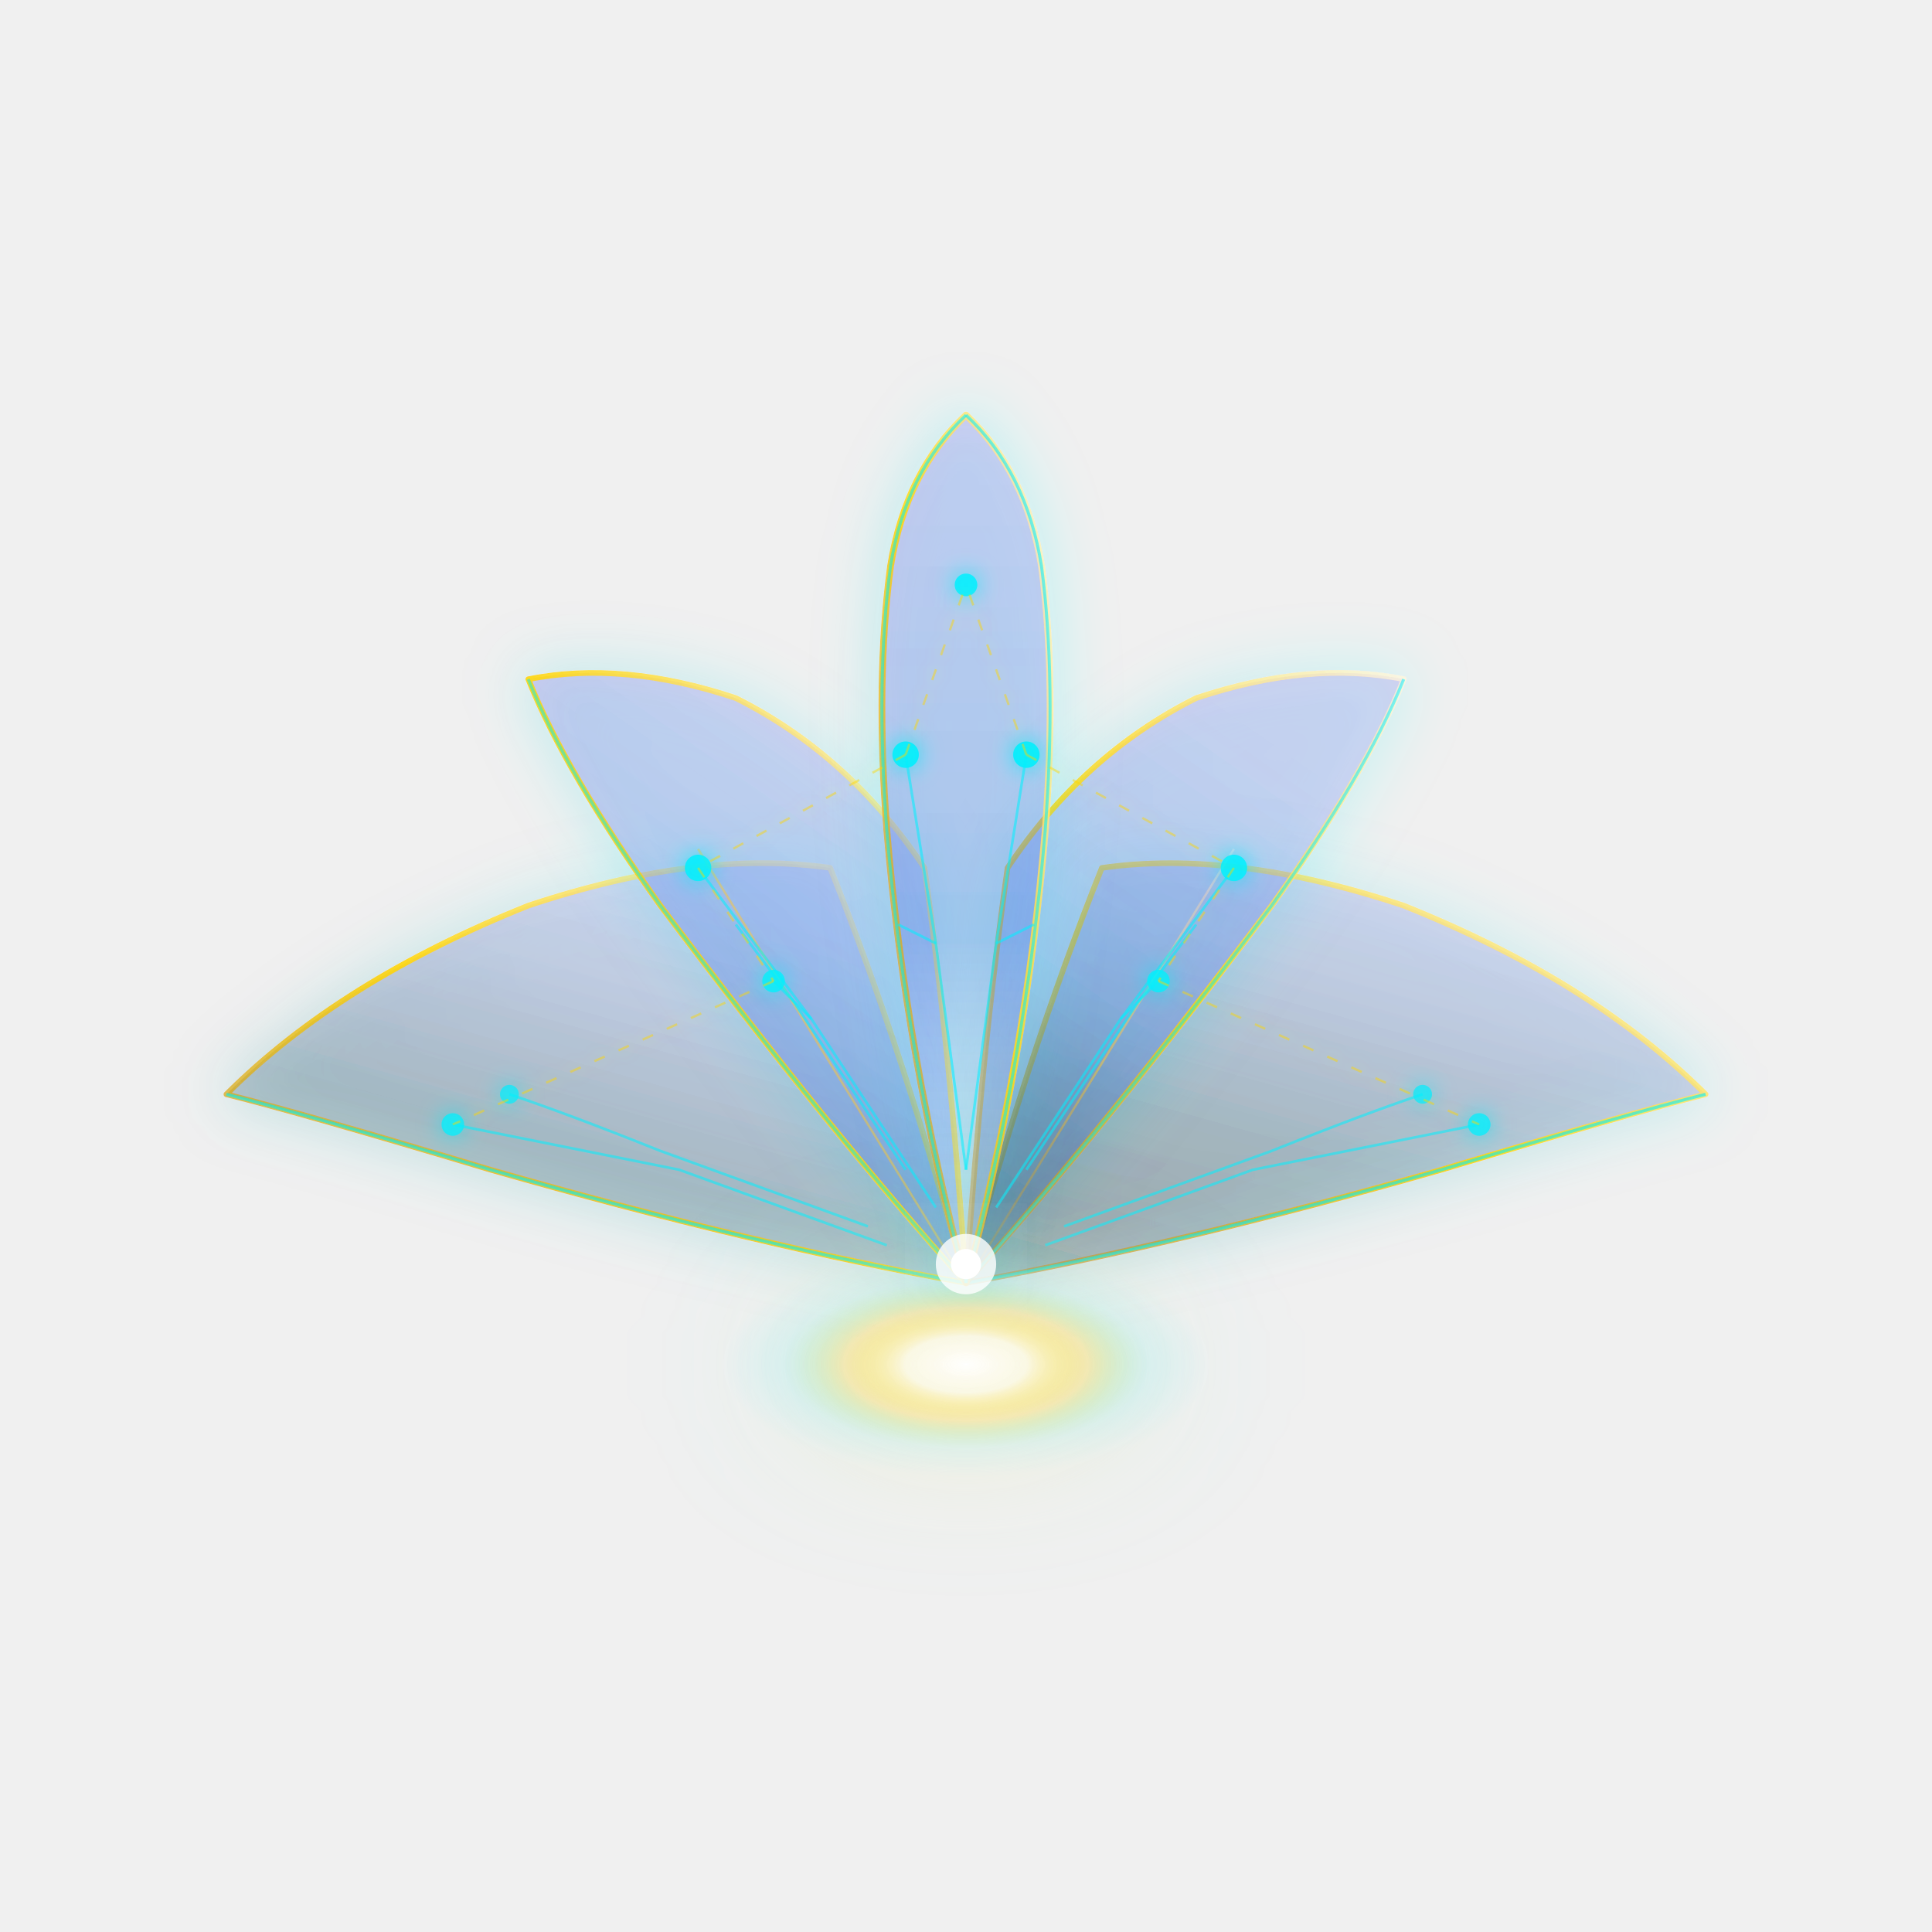
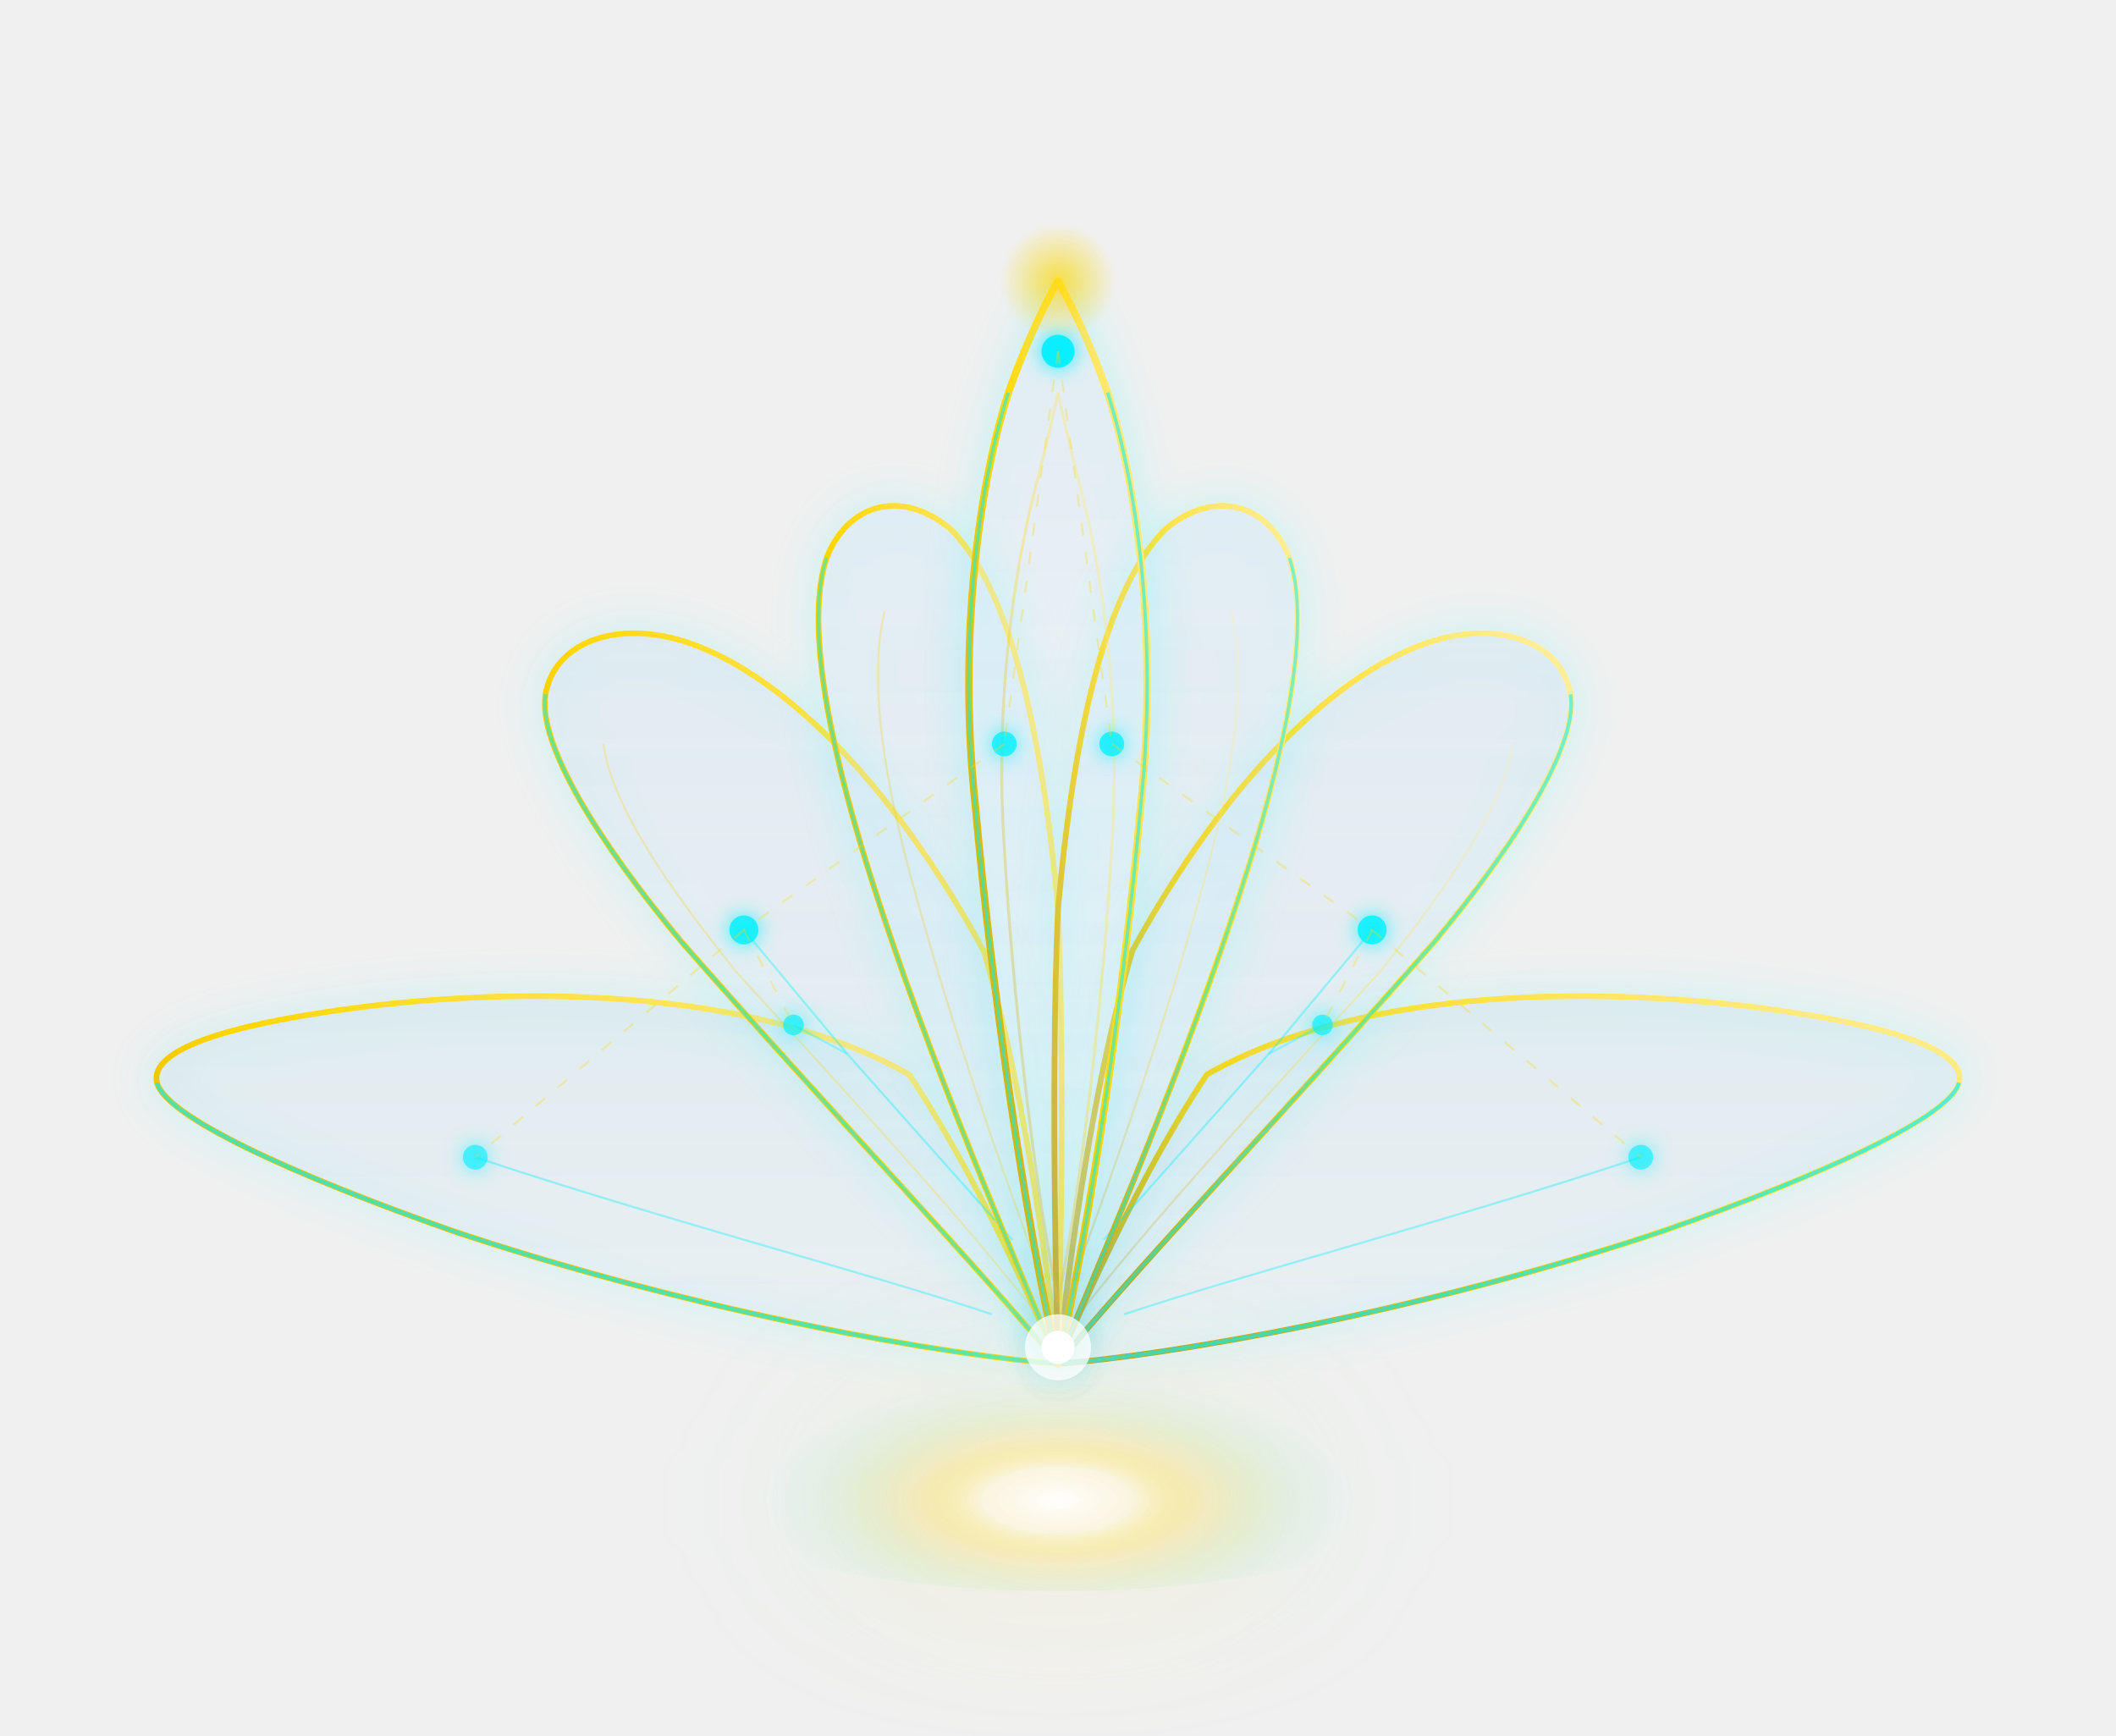
- <svg xmlns="http://www.w3.org/2000/svg" viewBox="0 0 512 512" width="512" height="512">
+ <svg xmlns="http://www.w3.org/2000/svg" viewBox="0 0 512 420" width="512" height="420">
  <defs>
-     <linearGradient id="petalGradOuter" x1="0%" y1="100%" x2="50%" y2="0%">
-       <stop offset="0%" stop-color="#0f0f2e" stop-opacity="0.3" />
-       <stop offset="40%" stop-color="#1e3a5f" stop-opacity="0.25" />
-       <stop offset="100%" stop-color="#7c3aed" stop-opacity="0.18" />
+     <linearGradient id="petalOuter" x1="50%" y1="100%" x2="50%" y2="0%">
+       <stop offset="0%" stop-color="#c0d8ff" stop-opacity="0.06" />
+       <stop offset="100%" stop-color="#90b8e8" stop-opacity="0.1" />
    </linearGradient>
-     <linearGradient id="petalGradInner" x1="0%" y1="100%" x2="50%" y2="0%">
-       <stop offset="0%" stop-color="#1e3a5f" stop-opacity="0.35" />
-       <stop offset="50%" stop-color="#4f46e5" stop-opacity="0.28" />
-       <stop offset="100%" stop-color="#7c3aed" stop-opacity="0.22" />
+     <linearGradient id="petalMid" x1="50%" y1="100%" x2="50%" y2="0%">
+       <stop offset="0%" stop-color="#d0e0ff" stop-opacity="0.08" />
+       <stop offset="100%" stop-color="#b8c8f8" stop-opacity="0.14" />
    </linearGradient>
-     <linearGradient id="petalGradCenter" x1="50%" y1="100%" x2="50%" y2="0%">
-       <stop offset="0%" stop-color="#ffffff" stop-opacity="0.15" />
-       <stop offset="40%" stop-color="#4f46e5" stop-opacity="0.3" />
-       <stop offset="100%" stop-color="#7c3aed" stop-opacity="0.25" />
+     <linearGradient id="petalInner" x1="50%" y1="100%" x2="50%" y2="0%">
+       <stop offset="0%" stop-color="#e0e8ff" stop-opacity="0.1" />
+       <stop offset="100%" stop-color="#d0d8ff" stop-opacity="0.18" />
    </linearGradient>
-     <linearGradient id="goldStroke" x1="0%" y1="100%" x2="100%" y2="0%">
-       <stop offset="0%" stop-color="#b8860b" stop-opacity="0.6" />
-       <stop offset="50%" stop-color="#ffd700" stop-opacity="0.9" />
-       <stop offset="100%" stop-color="#fff8dc" stop-opacity="0.7" />
+     <linearGradient id="petalCenter" x1="50%" y1="100%" x2="50%" y2="0%">
+       <stop offset="0%" stop-color="#ffffff" stop-opacity="0.12" />
+       <stop offset="100%" stop-color="#e0d8ff" stop-opacity="0.2" />
    </linearGradient>
-     <radialGradient id="centerGlow" cx="50%" cy="68%" r="25%">
+     <linearGradient id="gold" x1="0%" y1="100%" x2="100%" y2="0%">
+       <stop offset="0%" stop-color="#b8960b" />
+       <stop offset="50%" stop-color="#ffd700" />
+       <stop offset="100%" stop-color="#fff0a0" />
+     </linearGradient>
+     <radialGradient id="centerGlow" cx="50%" cy="80%" r="28%">
      <stop offset="0%" stop-color="#ffffff" stop-opacity="0.95" />
-       <stop offset="25%" stop-color="#fffbe6" stop-opacity="0.7" />
-       <stop offset="50%" stop-color="#ffd700" stop-opacity="0.3" />
-       <stop offset="75%" stop-color="#00f0ff" stop-opacity="0.12" />
+       <stop offset="25%" stop-color="#fff8e0" stop-opacity="0.6" />
+       <stop offset="50%" stop-color="#ffd700" stop-opacity="0.2" />
      <stop offset="100%" stop-color="#00f0ff" stop-opacity="0" />
    </radialGradient>
-     <linearGradient id="cyanEdge" x1="0%" y1="0%" x2="100%" y2="0%">
-       <stop offset="0%" stop-color="#00f0ff" stop-opacity="0.8" />
-       <stop offset="100%" stop-color="#00f0ff" stop-opacity="0.3" />
-     </linearGradient>
-     <filter id="outerGlow" x="-50%" y="-50%" width="200%" height="200%">
-       <feGaussianBlur in="SourceGraphic" stdDeviation="8" result="blur" />
-       <feColorMatrix in="blur" type="matrix" values="0 0 0 0 0                 0 0.8 0.9 0 0                 0 0.9 1 0 0                 0 0 0 0.6 0" result="cyanBlur" />
+     <radialGradient id="tipGlow" cx="50%" cy="50%" r="50%">
+       <stop offset="0%" stop-color="#ffd700" stop-opacity="0.7" />
+       <stop offset="100%" stop-color="#ffd700" stop-opacity="0" />
+     </radialGradient>
+     <filter id="cyanGlow" x="-25%" y="-25%" width="150%" height="150%">
+       <feGaussianBlur in="SourceGraphic" stdDeviation="5" result="blur" />
+       <feColorMatrix in="blur" type="matrix" values="0 0 0 0 0  0 0.85 0.9 0 0  0 0.9 1 0 0  0 0 0 0.45 0" />
      <feMerge>
-         <feMergeNode in="cyanBlur" />
+         <feMergeNode />
        <feMergeNode in="SourceGraphic" />
      </feMerge>
    </filter>
    <filter id="softGlow" x="-50%" y="-50%" width="200%" height="200%">
-       <feGaussianBlur stdDeviation="18" result="blur" />
+       <feGaussianBlur stdDeviation="18" />
      <feMerge>
-         <feMergeNode in="blur" />
+         <feMergeNode />
        <feMergeNode in="SourceGraphic" />
      </feMerge>
    </filter>
    <filter id="nodeGlow" x="-100%" y="-100%" width="300%" height="300%">
-       <feGaussianBlur stdDeviation="3" result="blur" />
+       <feGaussianBlur stdDeviation="2.5" />
      <feMerge>
-         <feMergeNode in="blur" />
-         <feMergeNode in="SourceGraphic" />
-       </feMerge>
-     </filter>
-     <filter id="goldGlow" x="-50%" y="-50%" width="200%" height="200%">
-       <feGaussianBlur stdDeviation="2" result="blur" />
-       <feColorMatrix in="blur" type="matrix" values="1 0 0 0 0                 0.84 0 0 0 0                 0 0 0 0 0                 0 0 0 0.5 0" result="goldBlur" />
-       <feMerge>
-         <feMergeNode in="goldBlur" />
+         <feMergeNode />
        <feMergeNode in="SourceGraphic" />
      </feMerge>
    </filter>
  </defs>
-   <g filter="url(#outerGlow)">
-     <path d="M256,340 Q200,330 130,310 Q80,295 60,290 Q90,260 140,240 Q185,225 220,230 Q240,280 256,340Z" fill="url(#petalGradOuter)" stroke="url(#goldStroke)" stroke-width="1.5" stroke-linejoin="round" />
-     <path d="M256,340 Q200,330 130,310 Q80,295 60,290" fill="none" stroke="#00f0ff" stroke-width="0.8" stroke-opacity="0.6" />
+   <g filter="url(#cyanGlow)">
+     <path d="M256,330 C230,328 170,318 110,298 C70,284 40,270 38,262 C36,254 55,248 85,244 C130,238 185,240 220,260 C240,290 256,330 256,330Z" fill="url(#petalOuter)" stroke="url(#gold)" stroke-width="1.4" stroke-linejoin="round" />
+     <path d="M256,330 C230,328 170,318 110,298 C70,284 40,270 38,262" fill="none" stroke="#00f0ff" stroke-width="1" stroke-opacity="0.65" />
+     <path d="M240,318 C210,308 160,295 115,280" fill="none" stroke="#00f0ff" stroke-width="0.5" stroke-opacity="0.35" />
  </g>
-   <g filter="url(#outerGlow)">
-     <path d="M256,340 Q312,330 382,310 Q432,295 452,290 Q422,260 372,240 Q327,225 292,230 Q272,280 256,340Z" fill="url(#petalGradOuter)" stroke="url(#goldStroke)" stroke-width="1.5" stroke-linejoin="round" />
-     <path d="M256,340 Q312,330 382,310 Q432,295 452,290" fill="none" stroke="#00f0ff" stroke-width="0.8" stroke-opacity="0.6" />
+   <g filter="url(#cyanGlow)">
+     <path d="M256,330 C282,328 342,318 402,298 C442,284 472,270 474,262 C476,254 457,248 427,244 C382,238 327,240 292,260 C272,290 256,330 256,330Z" fill="url(#petalOuter)" stroke="url(#gold)" stroke-width="1.4" stroke-linejoin="round" />
+     <path d="M256,330 C282,328 342,318 402,298 C442,284 472,270 474,262" fill="none" stroke="#00f0ff" stroke-width="1" stroke-opacity="0.65" />
+     <path d="M272,318 C302,308 352,295 397,280" fill="none" stroke="#00f0ff" stroke-width="0.5" stroke-opacity="0.35" />
  </g>
-   <g filter="url(#outerGlow)">
-     <path d="M256,340 Q220,300 175,240 Q150,205 140,180 Q165,175 195,185 Q225,200 245,230 Q252,280 256,340Z" fill="url(#petalGradInner)" stroke="url(#goldStroke)" stroke-width="1.5" stroke-linejoin="round" />
-     <path d="M256,340 Q220,300 175,240 Q150,205 140,180" fill="none" stroke="#00f0ff" stroke-width="0.8" stroke-opacity="0.5" />
-     <path d="M256,340 Q225,290 185,225" fill="none" stroke="url(#goldStroke)" stroke-width="0.6" stroke-opacity="0.5" />
+   <g filter="url(#cyanGlow)">
+     <path d="M256,330 C240,310 200,268 165,228 C145,204 130,180 132,168 C134,156 148,150 165,155 C188,162 215,188 238,230 C250,270 256,330 256,330Z" fill="url(#petalMid)" stroke="url(#gold)" stroke-width="1.4" stroke-linejoin="round" />
+     <path d="M256,330 C240,310 200,268 165,228 C145,204 130,180 132,168" fill="none" stroke="#00f0ff" stroke-width="0.9" stroke-opacity="0.55" />
+     <path d="M256,325 C242,305 210,270 178,235 C162,215 148,195 146,180" fill="none" stroke="url(#gold)" stroke-width="0.5" stroke-opacity="0.3" />
+     <path d="M245,300 L205,255 L180,225" fill="none" stroke="#00f0ff" stroke-width="0.5" stroke-opacity="0.35" />
+     <path d="M205,255 L192,248" fill="none" stroke="#00f0ff" stroke-width="0.5" stroke-opacity="0.3" />
  </g>
-   <g filter="url(#outerGlow)">
-     <path d="M256,340 Q292,300 337,240 Q362,205 372,180 Q347,175 317,185 Q287,200 267,230 Q260,280 256,340Z" fill="url(#petalGradInner)" stroke="url(#goldStroke)" stroke-width="1.5" stroke-linejoin="round" />
-     <path d="M256,340 Q292,300 337,240 Q362,205 372,180" fill="none" stroke="#00f0ff" stroke-width="0.8" stroke-opacity="0.5" />
-     <path d="M256,340 Q287,290 327,225" fill="none" stroke="url(#goldStroke)" stroke-width="0.6" stroke-opacity="0.5" />
+   <g filter="url(#cyanGlow)">
+     <path d="M256,330 C272,310 312,268 347,228 C367,204 382,180 380,168 C378,156 364,150 347,155 C324,162 297,188 274,230 C262,270 256,330 256,330Z" fill="url(#petalMid)" stroke="url(#gold)" stroke-width="1.4" stroke-linejoin="round" />
+     <path d="M256,330 C272,310 312,268 347,228 C367,204 382,180 380,168" fill="none" stroke="#00f0ff" stroke-width="0.9" stroke-opacity="0.55" />
+     <path d="M256,325 C270,305 302,270 334,235 C350,215 364,195 366,180" fill="none" stroke="url(#gold)" stroke-width="0.5" stroke-opacity="0.3" />
+     <path d="M267,300 L307,255 L332,225" fill="none" stroke="#00f0ff" stroke-width="0.5" stroke-opacity="0.35" />
+     <path d="M307,255 L320,248" fill="none" stroke="#00f0ff" stroke-width="0.5" stroke-opacity="0.3" />
  </g>
-   <g filter="url(#outerGlow)">
-     <path d="M256,340 Q240,280 235,220 Q232,180 236,150 Q240,125 256,110 Q272,125 276,150 Q280,180 277,220 Q272,280 256,340Z" fill="url(#petalGradCenter)" stroke="url(#goldStroke)" stroke-width="1.8" stroke-linejoin="round" />
-     <path d="M256,340 Q240,280 235,220 Q232,180 236,150 Q240,125 256,110" fill="none" stroke="#00f0ff" stroke-width="0.8" stroke-opacity="0.55" />
-     <path d="M256,340 Q272,280 277,220 Q280,180 276,150 Q272,125 256,110" fill="none" stroke="#00f0ff" stroke-width="0.8" stroke-opacity="0.55" />
-     <path d="M256,330 L256,130" fill="none" stroke="url(#goldStroke)" stroke-width="0.7" stroke-opacity="0.6" />
+   <g filter="url(#cyanGlow)">
+     <path d="M256,330 C246,305 225,258 210,210 C200,178 195,150 200,135 C205,122 218,118 230,128 C244,142 252,175 256,220 C258,265 256,330 256,330Z" fill="url(#petalInner)" stroke="url(#gold)" stroke-width="1.4" stroke-linejoin="round" />
+     <path d="M256,330 C246,305 225,258 210,210 C200,178 195,150 200,135" fill="none" stroke="#00f0ff" stroke-width="0.8" stroke-opacity="0.5" />
+     <path d="M256,320 C248,298 233,258 222,218 C214,190 210,165 214,148" fill="none" stroke="url(#gold)" stroke-width="0.5" stroke-opacity="0.3" />
  </g>
-   <g fill="none" stroke="#00f0ff" stroke-width="0.7" stroke-opacity="0.55">
-     <path d="M256,310 L248,250 L240,200" />
-     <path d="M256,310 L264,250 L272,200" />
-     <path d="M248,250 L238,245" />
-     <path d="M264,250 L274,245" />
-     <path d="M248,320 L215,270 L185,230" />
-     <path d="M240,310 L210,265 L195,245" />
-     <path d="M215,270 L205,260" />
-     <path d="M264,320 L297,270 L327,230" />
-     <path d="M272,310 L302,265 L317,245" />
-     <path d="M297,270 L307,260" />
-     <path d="M235,330 L180,310 L120,298" />
-     <path d="M230,325 L175,305 Q150,295 135,290" />
-     <path d="M277,330 L332,310 L392,298" />
-     <path d="M282,325 L337,305 Q362,295 377,290" />
+   <g filter="url(#cyanGlow)">
+     <path d="M256,330 C266,305 287,258 302,210 C312,178 317,150 312,135 C307,122 294,118 282,128 C268,142 260,175 256,220 C254,265 256,330 256,330Z" fill="url(#petalInner)" stroke="url(#gold)" stroke-width="1.4" stroke-linejoin="round" />
+     <path d="M256,330 C266,305 287,258 302,210 C312,178 317,150 312,135" fill="none" stroke="#00f0ff" stroke-width="0.8" stroke-opacity="0.5" />
+     <path d="M256,320 C264,298 279,258 290,218 C298,190 302,165 298,148" fill="none" stroke="url(#gold)" stroke-width="0.5" stroke-opacity="0.3" />
+   </g>
+   <g filter="url(#cyanGlow)">
+     <path d="M256,330 C248,295 240,240 236,195 C232,158 236,120 244,95 C250,78 256,68 256,68 C256,68 262,78 268,95 C276,120 280,158 276,195 C272,240 264,295 256,330Z" fill="url(#petalCenter)" stroke="url(#gold)" stroke-width="1.8" stroke-linejoin="round" />
+     <path d="M256,330 C248,295 240,240 236,195 C232,158 236,120 244,95 C250,78 256,68" fill="none" stroke="#00f0ff" stroke-width="0.8" stroke-opacity="0.55" />
+     <path d="M256,330 C264,295 272,240 276,195 C280,158 276,120 268,95 C262,78 256,68" fill="none" stroke="#00f0ff" stroke-width="0.8" stroke-opacity="0.55" />
+     <path d="M256,315 C250,285 245,240 243,205 C241,175 244,145 250,120 C254,105 256,95 256,95 C256,95 258,105 262,120 C268,145 271,175 269,205 C267,240 262,285 256,315Z" fill="none" stroke="url(#gold)" stroke-width="0.7" stroke-opacity="0.35" />
+     <line x1="256" y1="320" x2="256" y2="80" stroke="url(#gold)" stroke-width="0.5" stroke-opacity="0.4" />
  </g>
  <g filter="url(#nodeGlow)">
-     <circle cx="240" cy="200" r="3.5" fill="#00f0ff" fill-opacity="0.9" />
-     <circle cx="272" cy="200" r="3.5" fill="#00f0ff" fill-opacity="0.9" />
-     <circle cx="256" cy="155" r="3" fill="#00f0ff" fill-opacity="0.85" />
-     <circle cx="185" cy="230" r="3.5" fill="#00f0ff" fill-opacity="0.85" />
-     <circle cx="205" cy="260" r="3" fill="#00f0ff" fill-opacity="0.8" />
-     <circle cx="327" cy="230" r="3.5" fill="#00f0ff" fill-opacity="0.85" />
-     <circle cx="307" cy="260" r="3" fill="#00f0ff" fill-opacity="0.8" />
-     <circle cx="120" cy="298" r="3" fill="#00f0ff" fill-opacity="0.75" />
-     <circle cx="392" cy="298" r="3" fill="#00f0ff" fill-opacity="0.75" />
-     <circle cx="135" cy="290" r="2.5" fill="#00f0ff" fill-opacity="0.7" />
-     <circle cx="377" cy="290" r="2.5" fill="#00f0ff" fill-opacity="0.7" />
+     <circle cx="256" cy="85" r="4" fill="#00f0ff" fill-opacity="0.9" />
+     <circle cx="243" cy="180" r="3" fill="#00f0ff" fill-opacity="0.75" />
+     <circle cx="269" cy="180" r="3" fill="#00f0ff" fill-opacity="0.75" />
+     <circle cx="180" cy="225" r="3.5" fill="#00f0ff" fill-opacity="0.8" />
+     <circle cx="332" cy="225" r="3.5" fill="#00f0ff" fill-opacity="0.8" />
+     <circle cx="192" cy="248" r="2.5" fill="#00f0ff" fill-opacity="0.65" />
+     <circle cx="320" cy="248" r="2.5" fill="#00f0ff" fill-opacity="0.65" />
+     <circle cx="115" cy="280" r="3" fill="#00f0ff" fill-opacity="0.6" />
+     <circle cx="397" cy="280" r="3" fill="#00f0ff" fill-opacity="0.6" />
  </g>
-   <g filter="url(#goldGlow)" fill="none" stroke="#ffd700" stroke-width="0.6" stroke-opacity="0.45" stroke-dasharray="3,4">
-     <line x1="240" y1="200" x2="185" y2="230" />
-     <line x1="272" y1="200" x2="327" y2="230" />
-     <line x1="205" y1="260" x2="120" y2="298" />
-     <line x1="307" y1="260" x2="392" y2="298" />
-     <line x1="240" y1="200" x2="256" y2="155" />
-     <line x1="272" y1="200" x2="256" y2="155" />
-     <line x1="185" y1="230" x2="205" y2="260" />
-     <line x1="327" y1="230" x2="307" y2="260" />
+   <g fill="none" stroke="#ffd700" stroke-width="0.5" stroke-opacity="0.3" stroke-dasharray="3,4">
+     <line x1="256" y1="85" x2="243" y2="180" />
+     <line x1="256" y1="85" x2="269" y2="180" />
+     <line x1="243" y1="180" x2="180" y2="225" />
+     <line x1="269" y1="180" x2="332" y2="225" />
+     <line x1="180" y1="225" x2="115" y2="280" />
+     <line x1="332" y1="225" x2="397" y2="280" />
+     <line x1="180" y1="225" x2="192" y2="248" />
+     <line x1="332" y1="225" x2="320" y2="248" />
  </g>
-   <ellipse cx="256" cy="340" rx="130" ry="60" fill="url(#centerGlow)" filter="url(#softGlow)" />
-   <circle cx="256" cy="335" r="8" fill="#ffffff" fill-opacity="0.8" filter="url(#softGlow)" />
-   <circle cx="256" cy="335" r="4" fill="#ffffff" fill-opacity="1" />
+   <ellipse cx="256" cy="330" rx="130" ry="55" fill="url(#centerGlow)" filter="url(#softGlow)" />
+   <circle cx="256" cy="326" r="8" fill="#ffffff" fill-opacity="0.75" filter="url(#softGlow)" />
+   <circle cx="256" cy="326" r="4" fill="#ffffff" />
+   <circle cx="256" cy="68" r="14" fill="url(#tipGlow)" />
</svg>
